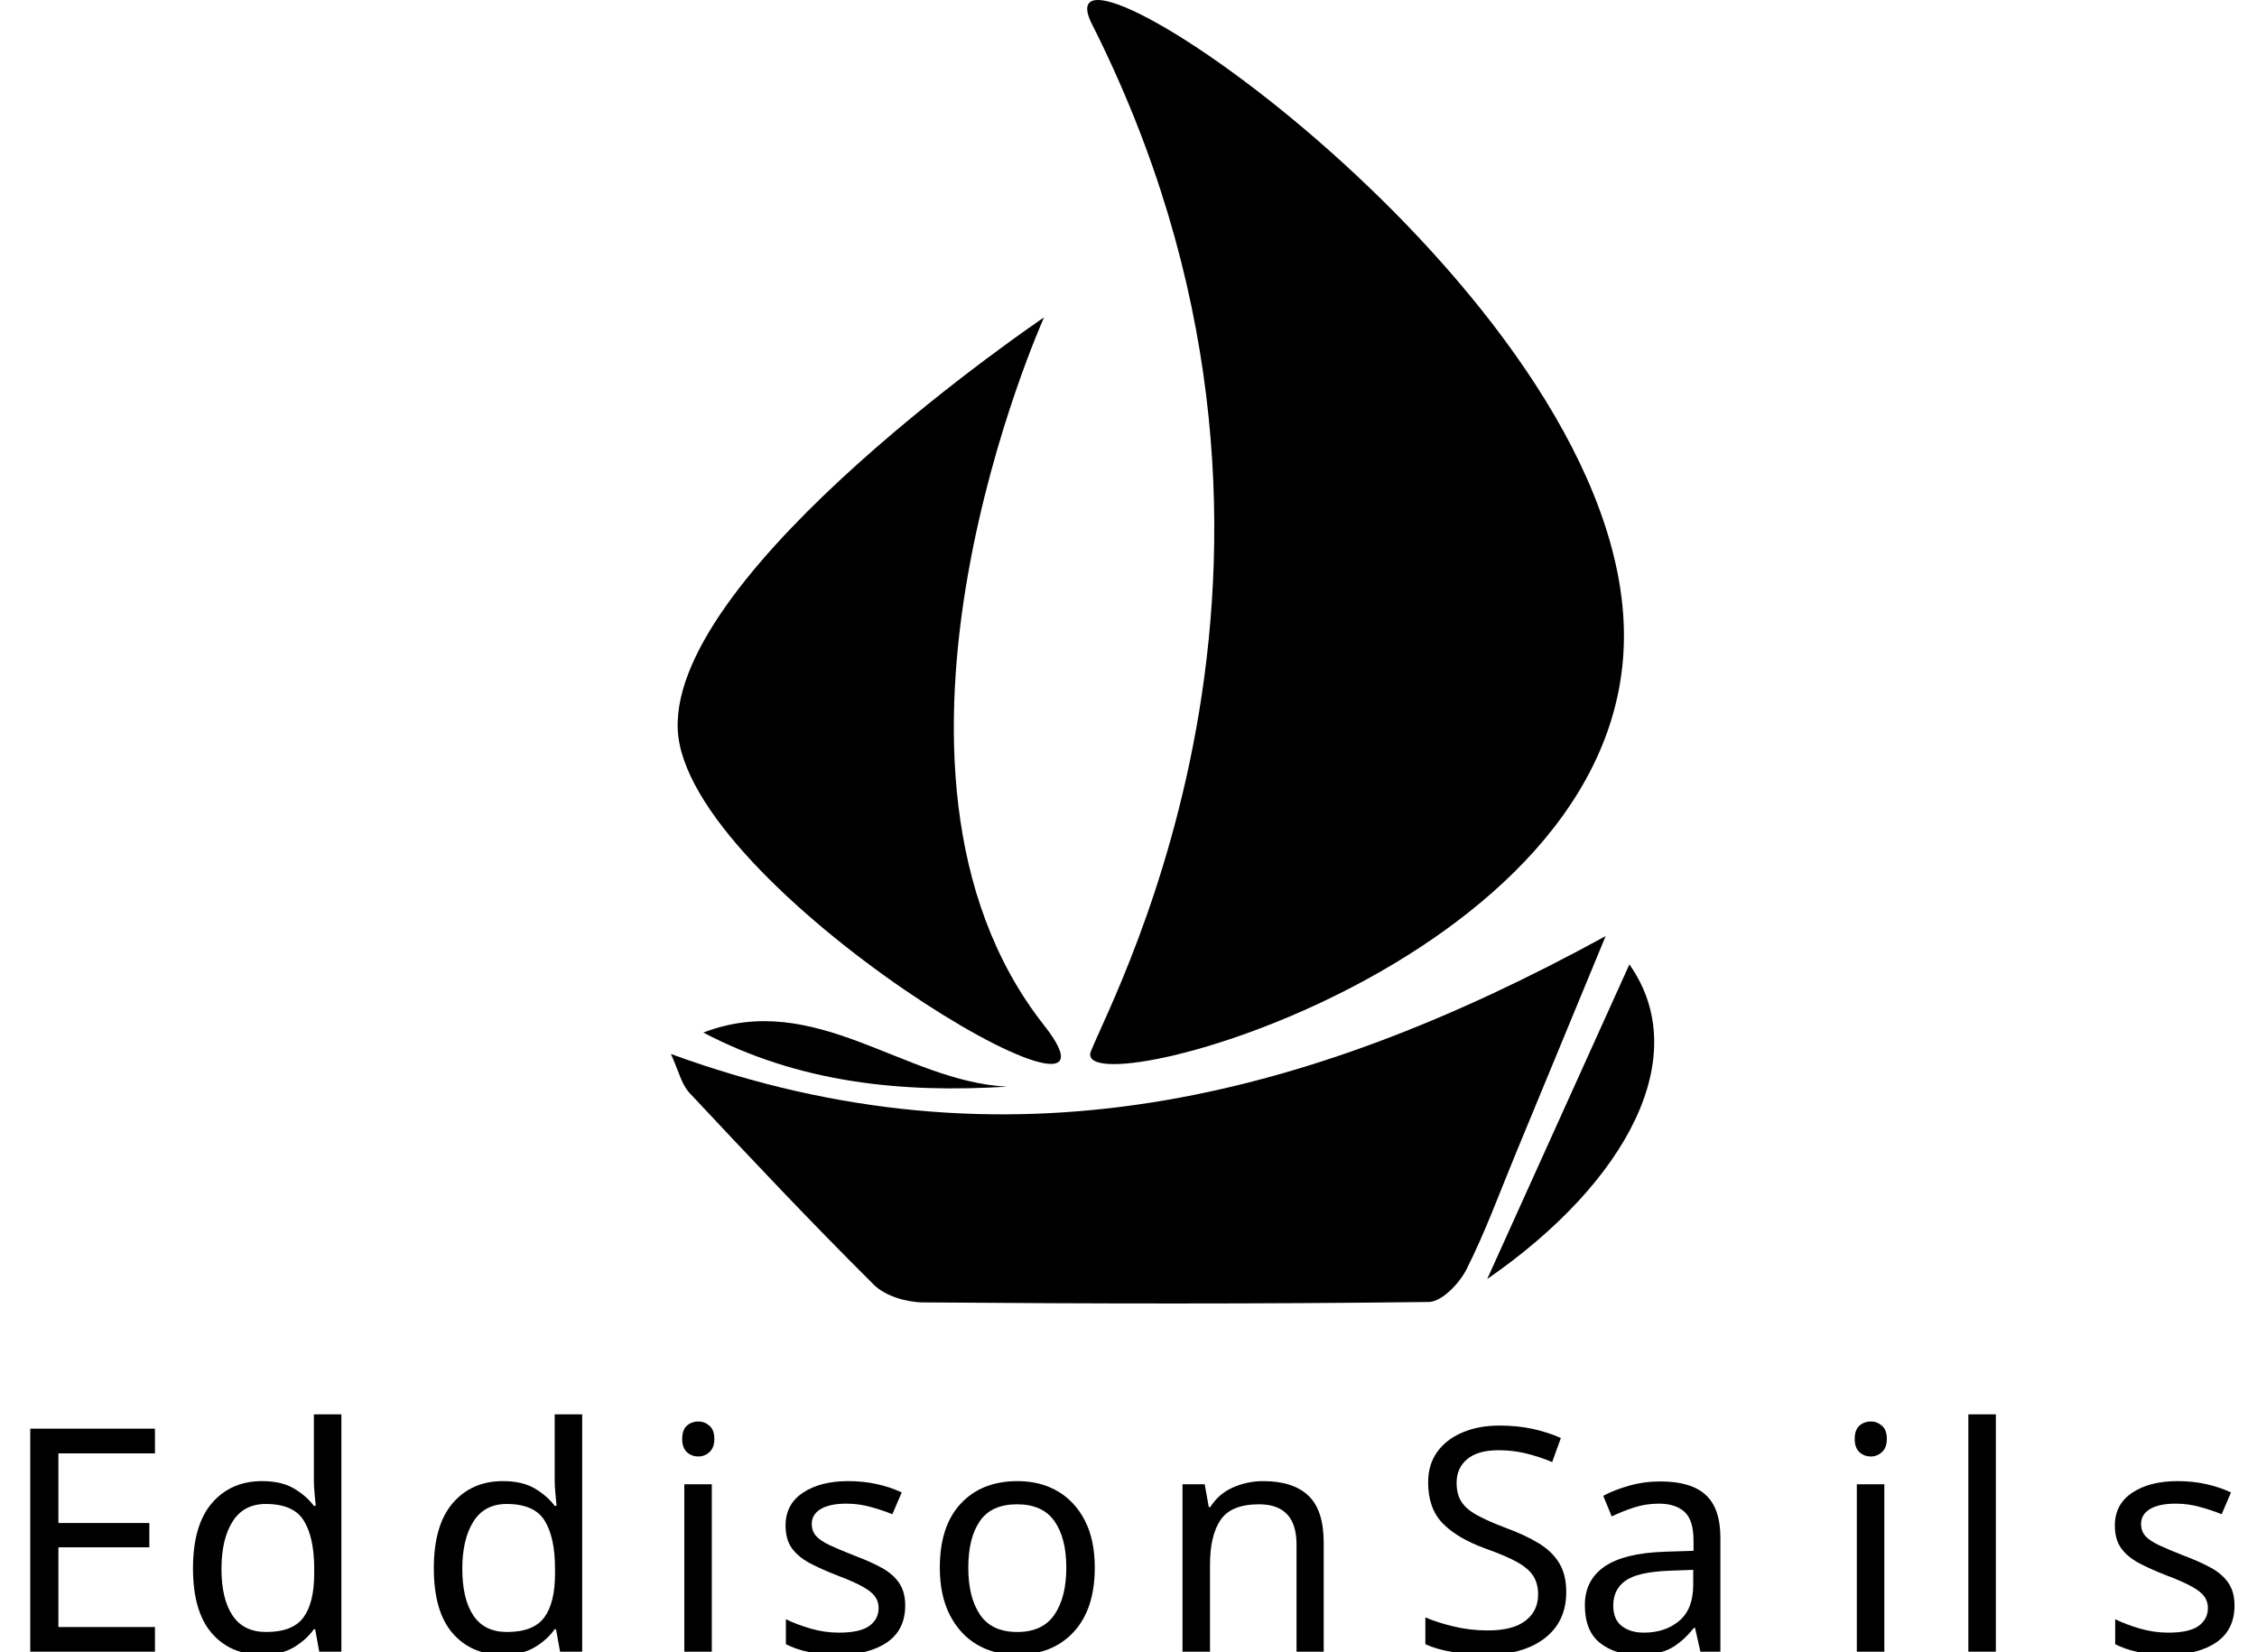
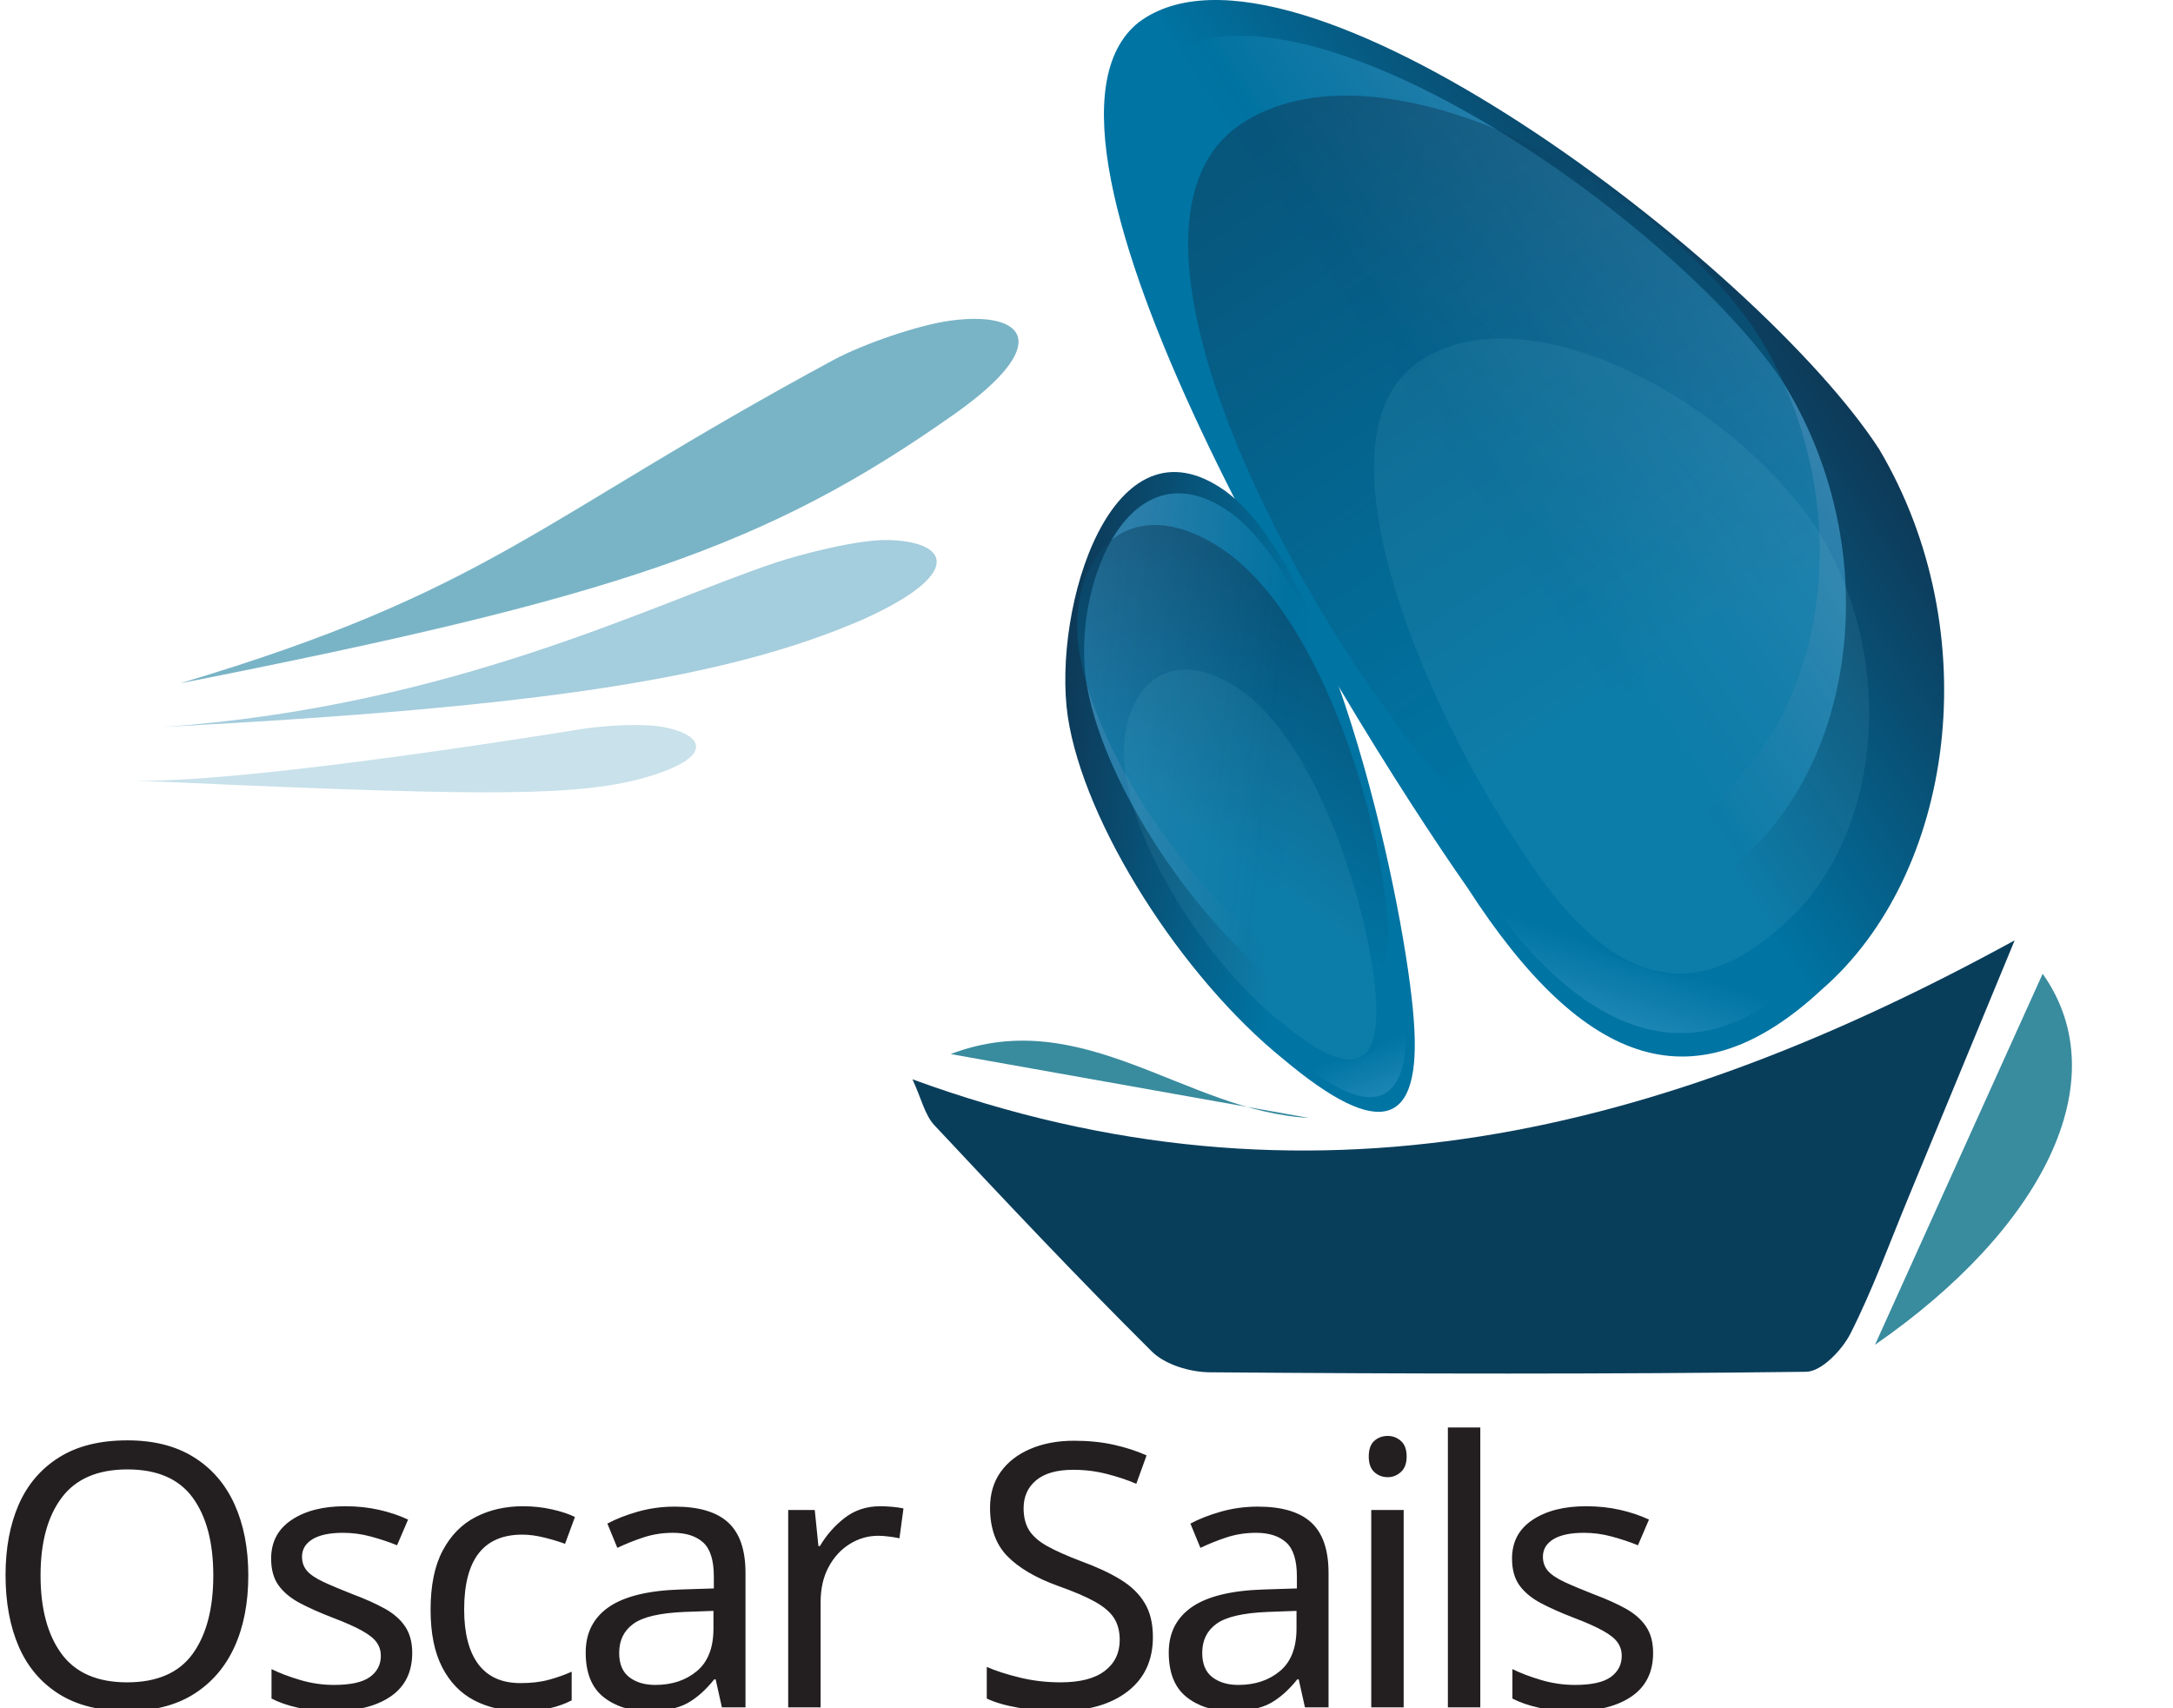
- <svg xmlns="http://www.w3.org/2000/svg" version="1.1" id="Layer_1" x="0px" y="0px" width="433.558px" height="317.302px" viewBox="0 0 433.558 317.302" enable-background="new 0 0 433.558 317.302" xml:space="preserve">
-   <path fill-rule="evenodd" clip-rule="evenodd" d="M128.873,202.475c64.474,23.59,122.151,8.786,179.562-22.642  c-5.75,13.913-11.493,27.829-17.251,41.741c-3.088,7.461-5.852,15.09-9.479,22.278c-1.367,2.709-4.736,6.236-7.232,6.269  c-32.391,0.404-64.789,0.341-97.183,0.082c-3.201-0.026-7.258-1.237-9.431-3.396c-12.086-12.01-23.777-24.421-35.422-36.863  C130.888,208.289,130.356,205.68,128.873,202.475" />
-   <path fill-rule="evenodd" clip-rule="evenodd" d="M285.683,245.717c9.211-20.384,18.424-40.769,27.312-60.441  C325.321,202.712,312.884,226.896,285.683,245.717" />
-   <path fill-rule="evenodd" clip-rule="evenodd" d="M135.101,198.361c21.538-8.236,38.46,9.389,58.351,10.396  C173.226,210.007,153.522,208.043,135.101,198.361" />
-   <path fill-rule="evenodd" clip-rule="evenodd" d="M200.558,196.969c-39-49.5,0-136,0-136S129,109.277,130.185,140.046  S221.845,223.987,200.558,196.969" />
-   <path fill-rule="evenodd" clip-rule="evenodd" d="M209.558,201.969c4.5-11.5,51-97,0-197.738  c-10.5-22.762,99,50.738,102.319,114.975C315.244,184.376,205.058,213.469,209.558,201.969" />
-   <rect x="-158.442" y="-79.031" fill="none" width="841.89" height="595.28" />
-   <text transform="matrix(1 0 0 1 0 317.3018)">
-     <tspan x="0" y="0" font-family="'TrajanPro-Bold'" font-size="60" letter-spacing="-4">E</tspan>
-     <tspan x="33.779" y="0" font-family="'TrajanPro-Bold'" font-size="60" letter-spacing="-3">d</tspan>
-     <tspan x="80.039" y="0" font-family="'TrajanPro-Bold'" font-size="60" letter-spacing="-3">d</tspan>
-     <tspan x="126.358" y="0" font-family="'TrajanPro-Bold'" font-size="60" letter-spacing="-2">i</tspan>
-     <tspan x="147.838" y="0" font-family="'TrajanPro-Bold'" font-size="60" letter-spacing="-3">s</tspan>
-     <tspan x="177.238" y="0" font-family="'TrajanPro-Bold'" font-size="60" letter-spacing="-4">o</tspan>
-     <tspan x="222.058" y="0" font-family="'TrajanPro-Bold'" font-size="60" letter-spacing="-2">n Sa</tspan>
-     <tspan x="351.595" y="0" font-family="'TrajanPro-Bold'" font-size="60" letter-spacing="-3">i</tspan>
-     <tspan x="373.015" y="0" font-family="'TrajanPro-Bold'" font-size="60" letter-spacing="-2">l</tspan>
-     <tspan x="403.193" y="0" font-family="'TrajanPro-Bold'" font-size="60">s</tspan>
-   </text>
+ <svg xmlns="http://www.w3.org/2000/svg" version="1.1" id="Layer_1" x="0px" y="0px" width="354px" height="278.142px" viewBox="0 0 354 278.142" enable-background="new 0 0 354 278.142" xml:space="preserve">
+   <g opacity="0.75">
+     <path fill="#86BCD1" d="M26.667,118.428c47.058-3.354,79.484-19.991,99.524-26.72c4.437-1.49,13.556-3.801,18.31-3.732   c10.111,0.146,12.854,5.466-4.199,13.06C118.416,110.442,88.801,115.142,26.667,118.428" />
+   </g>
+   <g>
+     <g>
+       <g>
+         <g>
+           <linearGradient id="SVGID_1_" gradientUnits="userSpaceOnUse" x1="209.702" y1="165.999" x2="209.702" y2="276.915" gradientTransform="matrix(-0.5585 -0.8295 0.7724 -0.5201 195.5753 366.3386)">
+             <stop offset="0.407" style="stop-color:#0074A3" />
+             <stop offset="0.988" style="stop-color:#0E3856" />
+           </linearGradient>
+           <path fill="url(#SVGID_1_)" d="M185.5,3.637c24.989-18.749,101.206,39.619,120.619,69.519      c17.738,29.899,12.271,69.336-9.379,88.082c-20.197,18.75-38.378,13.293-57.666-16.605      C218.11,114.734,161.965,22.385,185.5,3.637z" />
+           <linearGradient id="SVGID_2_" gradientUnits="userSpaceOnUse" x1="218.756" y1="159.41" x2="218.756" y2="297.061" gradientTransform="matrix(-0.5585 -0.8295 0.7724 -0.5201 195.5753 366.3386)">
+             <stop offset="0.407" style="stop-color:#0074A3" />
+             <stop offset="0.988" style="stop-color:#6DB7E6" />
+           </linearGradient>
+           <path opacity="0.7" fill="url(#SVGID_2_)" d="M189.1,9.611c22.005-16.676,83.015,25.648,101.117,52.244      c16.775,26.596,12.717,61.671-6.83,78.348c-18.399,16.677-35.31,11.821-53.312-14.771C210.744,98.837,168.24,26.287,189.1,9.611      z" />
+           <linearGradient id="SVGID_3_" gradientUnits="userSpaceOnUse" x1="147.795" y1="195.099" x2="128.125" y2="171.673" gradientTransform="matrix(-0.5585 -0.8295 0.7724 -0.5201 195.5753 366.3386)">
+             <stop offset="0.407" style="stop-color:#0074A3" />
+             <stop offset="0.988" style="stop-color:#6DB7E6" />
+           </linearGradient>
+           <path opacity="0.4" fill="url(#SVGID_3_)" d="M232.167,129.412c34.972,66.554,62.659,27.521,62.659,27.521      C259.261,170.655,232.167,129.412,232.167,129.412z" />
+           <linearGradient id="SVGID_4_" gradientUnits="userSpaceOnUse" x1="166.41" y1="222.561" x2="279.552" y2="222.561" gradientTransform="matrix(-0.5585 -0.8295 0.7724 -0.5201 195.5753 366.3386)">
+             <stop offset="0.038" style="stop-color:#0074A3" />
+             <stop offset="0.988" style="stop-color:#0E3856" />
+           </linearGradient>
+           <path opacity="0.5" fill="url(#SVGID_4_)" d="M200.922,21.106c21.444-16.378,66.727,6.35,84.855,32.467      c16.854,26.117,13.022,60.563-6.399,76.942c-18.308,16.375-35.222,11.613-53.257-14.506      C206.807,89.891,180.59,37.482,200.922,21.106z" />
+           <path opacity="0.1" fill="#7CCAE2" d="M230.046,59.746c17.134-13.617,52.326,5.278,66.323,26.992      c13.115,21.715,9.784,50.353-5.949,63.97c-14.967,13.613-28.505,9.652-42.438-12.061      C233.164,116.931,213.683,73.36,230.046,59.746z" />
+         </g>
+         <g>
+           <linearGradient id="SVGID_5_" gradientUnits="userSpaceOnUse" x1="315.351" y1="-49.688" x2="315.351" y2="79.743" gradientTransform="matrix(0.0523 -0.4869 -0.4932 -0.3684 195.3464 285.5096)">
+             <stop offset="0.407" style="stop-color:#0074A3" />
+             <stop offset="0.988" style="stop-color:#0E3856" />
+           </linearGradient>
+           <path fill="url(#SVGID_5_)" d="M199.645,80.007c-18.562-13.279-28.237,19.145-25.698,36.698      c2.631,17.551,18.653,42.543,35.11,55.823c15.8,13.277,22.601,11.188,21.259-6.363      C229.065,148.61,217.551,93.286,199.645,80.007z" />
+           <linearGradient id="SVGID_6_" gradientUnits="userSpaceOnUse" x1="323.728" y1="-53.629" x2="323.728" y2="106.893" gradientTransform="matrix(0.0523 -0.4869 -0.4932 -0.3684 195.3464 285.5096)">
+             <stop offset="0.407" style="stop-color:#0074A3" />
+             <stop offset="0.988" style="stop-color:#6DB7E6" />
+           </linearGradient>
+           <path opacity="0.7" fill="url(#SVGID_6_)" d="M200.586,83.598c-16.394-11.811-25.817,11.398-23.682,27.012      c2.209,15.614,16.463,37.842,31.307,49.652c14.322,11.811,20.532,9.949,19.344-5.66      C226.438,138.987,216.461,95.409,200.586,83.598z" />
+           <linearGradient id="SVGID_7_" gradientUnits="userSpaceOnUse" x1="265.277" y1="-17.629" x2="244.418" y2="-42.472" gradientTransform="matrix(0.0523 -0.4869 -0.4932 -0.3684 195.3464 285.5096)">
+             <stop offset="0.407" style="stop-color:#0074A3" />
+             <stop offset="0.988" style="stop-color:#6DB7E6" />
+           </linearGradient>
+           <path opacity="0.4" fill="url(#SVGID_7_)" d="M228.042,156.983c6.565,39.625-19.516,12.982-19.516,12.982      C229.92,181.196,228.042,156.983,228.042,156.983z" />
+           <linearGradient id="SVGID_8_" gradientUnits="userSpaceOnUse" x1="280.278" y1="21.717" x2="374.965" y2="21.717" gradientTransform="matrix(0.0523 -0.4869 -0.4932 -0.3684 195.3464 285.5096)">
+             <stop offset="0.038" style="stop-color:#0074A3" />
+             <stop offset="0.988" style="stop-color:#0E3856" />
+           </linearGradient>
+           <path opacity="0.5" fill="url(#SVGID_8_)" d="M200.217,90.217c-15.983-11.6-26.543,0.135-24.457,15.467      c2.156,15.333,16.244,37.163,30.951,48.763c14.201,11.598,20.369,9.771,19.195-5.561      C224.805,133.555,215.696,101.815,200.217,90.217z" />
+           <path opacity="0.1" fill="#7CCAE2" d="M202.875,112.97c-12.869-9.644-21.268,0.113-19.552,12.859      c1.764,12.749,13.198,30.897,25.184,40.542c11.638,9.641,16.659,8.123,15.574-4.625      C223.045,148.997,215.396,122.614,202.875,112.97z" />
+         </g>
+       </g>
+     </g>
+     <path fill-rule="evenodd" clip-rule="evenodd" fill="#093E5B" d="M148.647,175.827c64.474,23.59,122.152,8.787,179.561-22.641   c-5.751,13.91-11.491,27.828-17.249,41.74c-3.088,7.461-5.852,15.09-9.479,22.277c-1.367,2.709-4.736,6.236-7.232,6.27   c-32.391,0.404-64.789,0.34-97.184,0.082c-3.201-0.027-7.258-1.238-9.431-3.396c-12.086-12.01-23.777-24.42-35.422-36.861   C150.662,181.642,150.13,179.032,148.647,175.827" />
+   </g>
+   <g>
+     <path fill="#79B4C6" d="M29.312,111.323c50.595-15.079,58.203-26.62,106.438-52.668c4.813-2.599,13.874-5.727,19.127-6.429   c11.886-1.588,17.093,3.591,0.59,15.243C124.925,89.032,100.327,97.313,29.312,111.323" />
+   </g>
+   <g opacity="0.45">
+     <path fill="#86BCD1" d="M21.667,127.142c15.735,0.547,58.121-5.962,73.141-8.383c3.37-0.543,9.8-0.959,13.193-0.331   c7.077,1.311,8.648,5.25-4.272,8.614C92.066,129.918,75,129.554,21.667,127.142" />
+   </g>
+   <path fill-rule="evenodd" clip-rule="evenodd" fill="#398B9E" d="M305.456,219.07c9.211-20.384,18.424-40.769,27.312-60.44  C345.095,176.065,332.657,200.25,305.456,219.07" />
+   <path fill-rule="evenodd" clip-rule="evenodd" fill="#398B9E" d="M154.874,171.715c21.538-8.235,38.46,9.39,58.351,10.396" />
+   <text transform="matrix(1 0 0 1 -2.7529 278.1416)" fill="#231F20" font-family="'TrajanPro-Bold'" font-size="60" letter-spacing="-3">Oscar Sails</text>
</svg>
